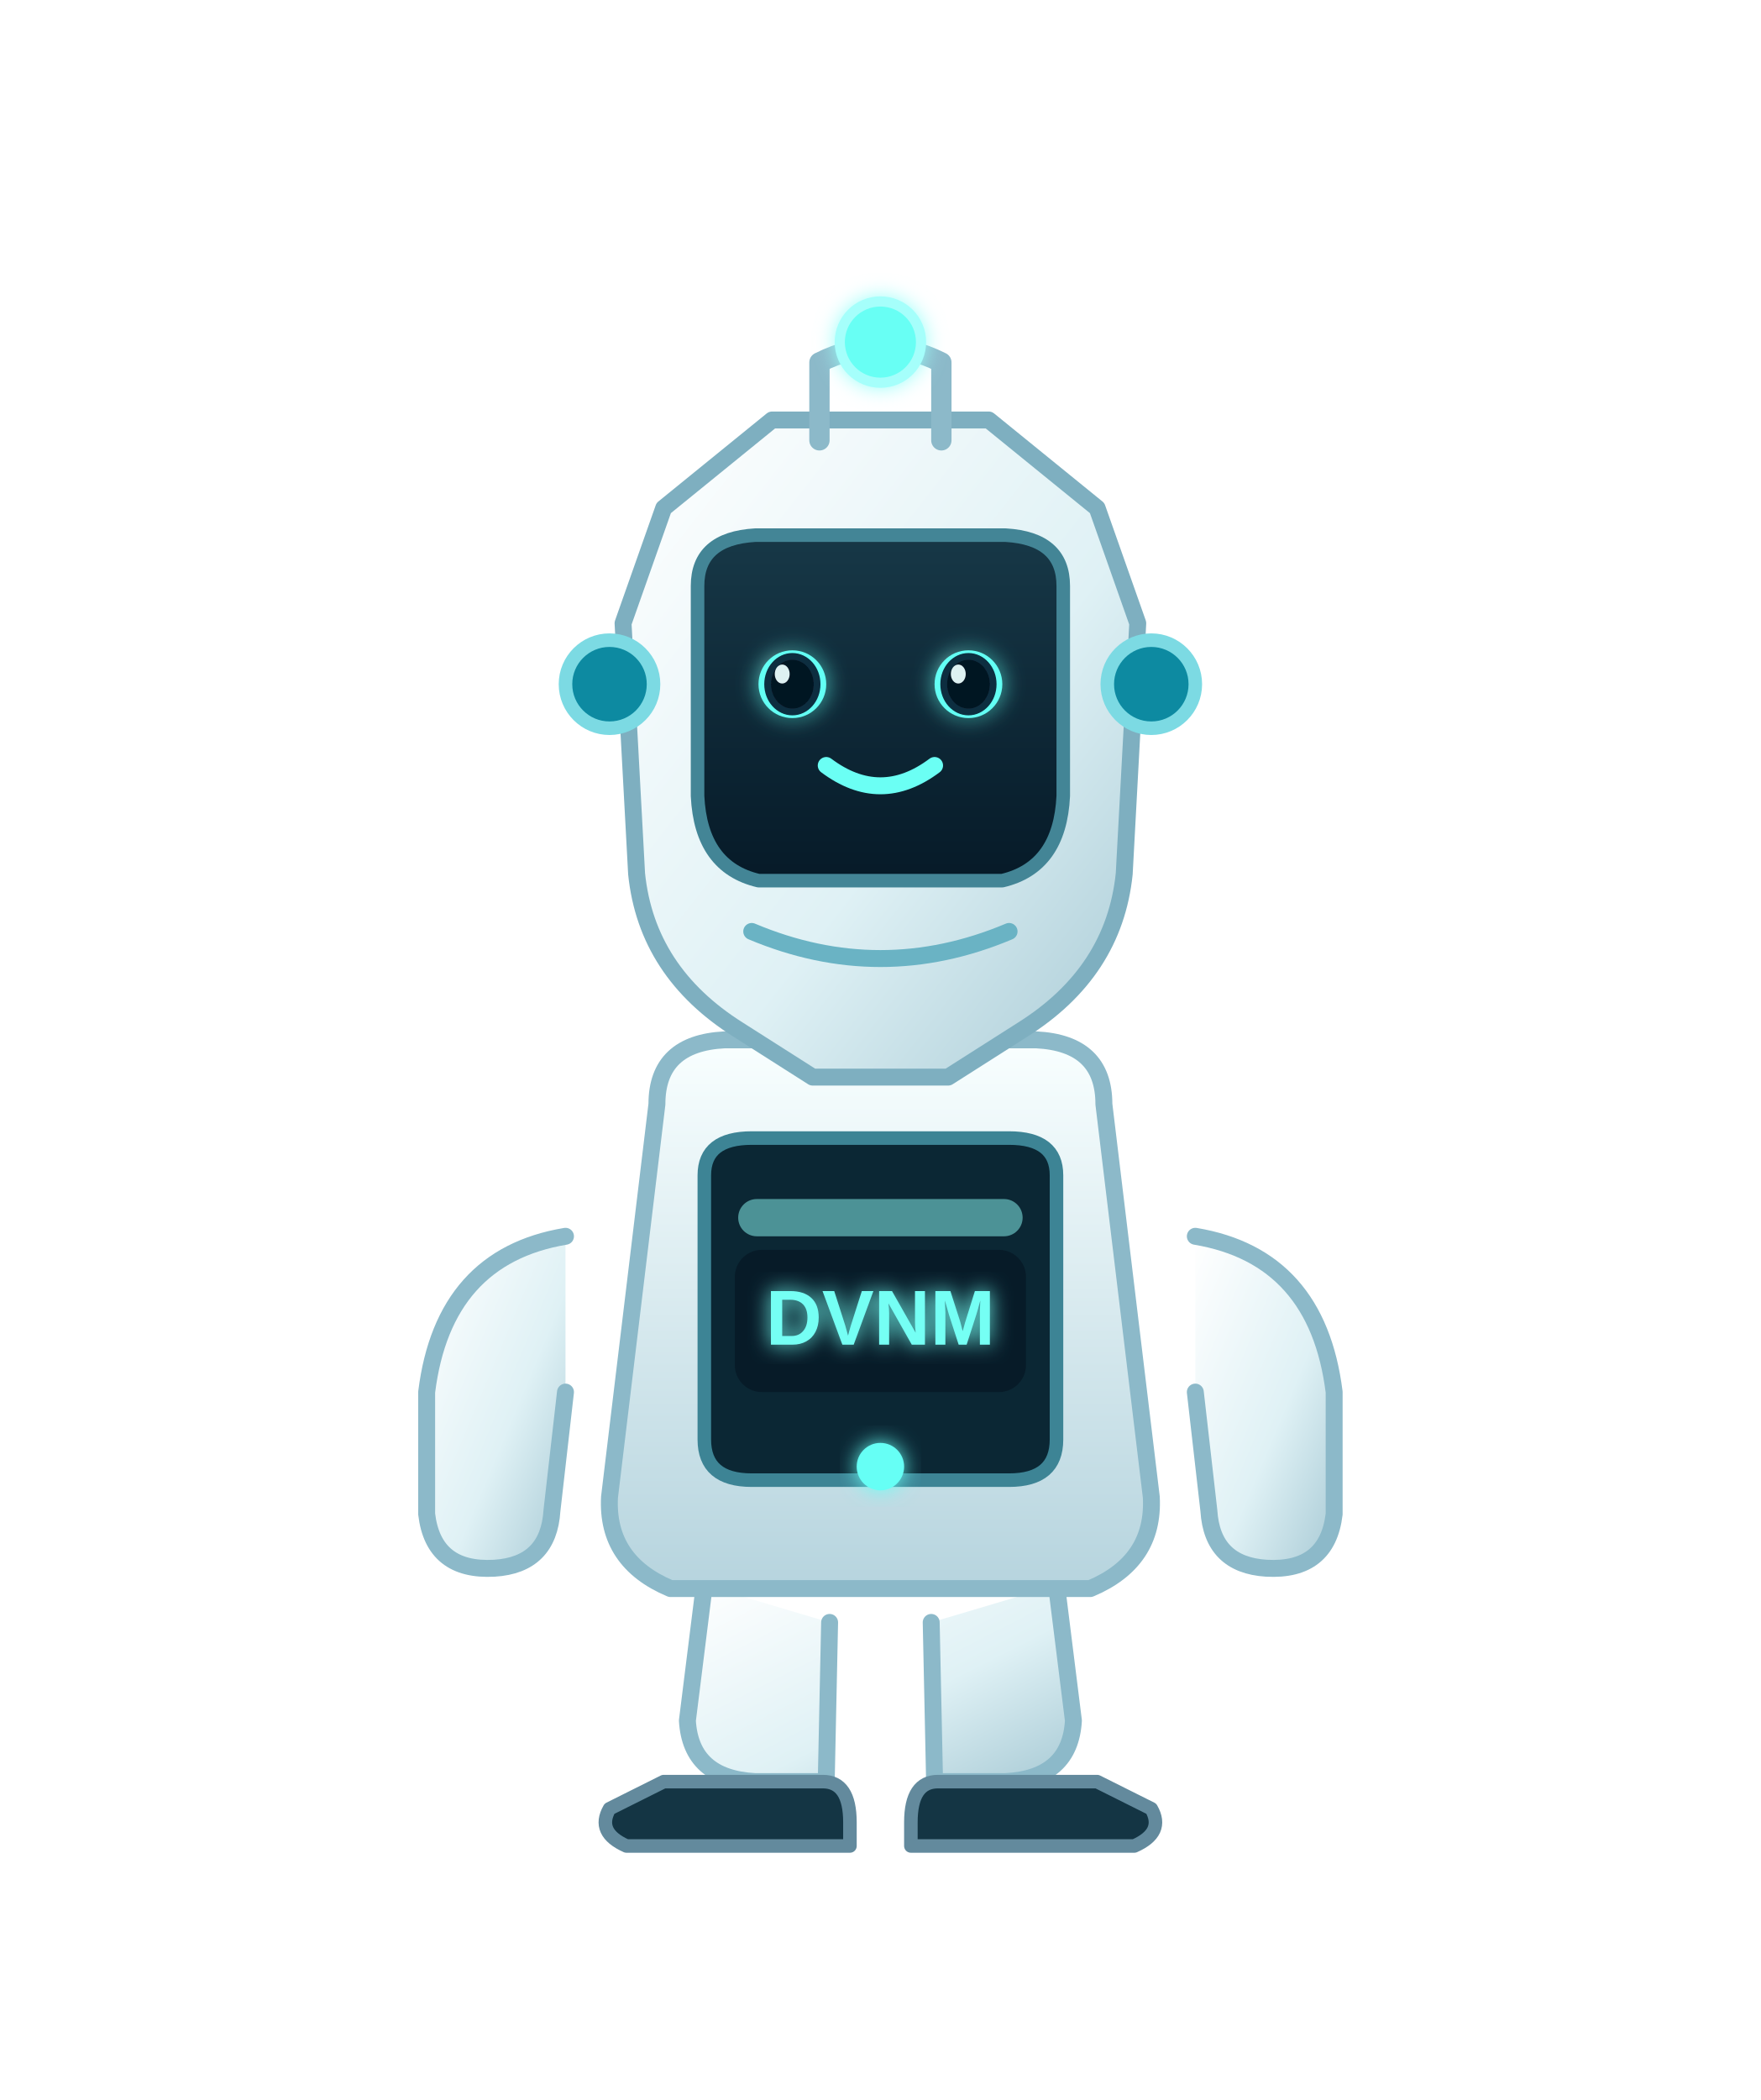
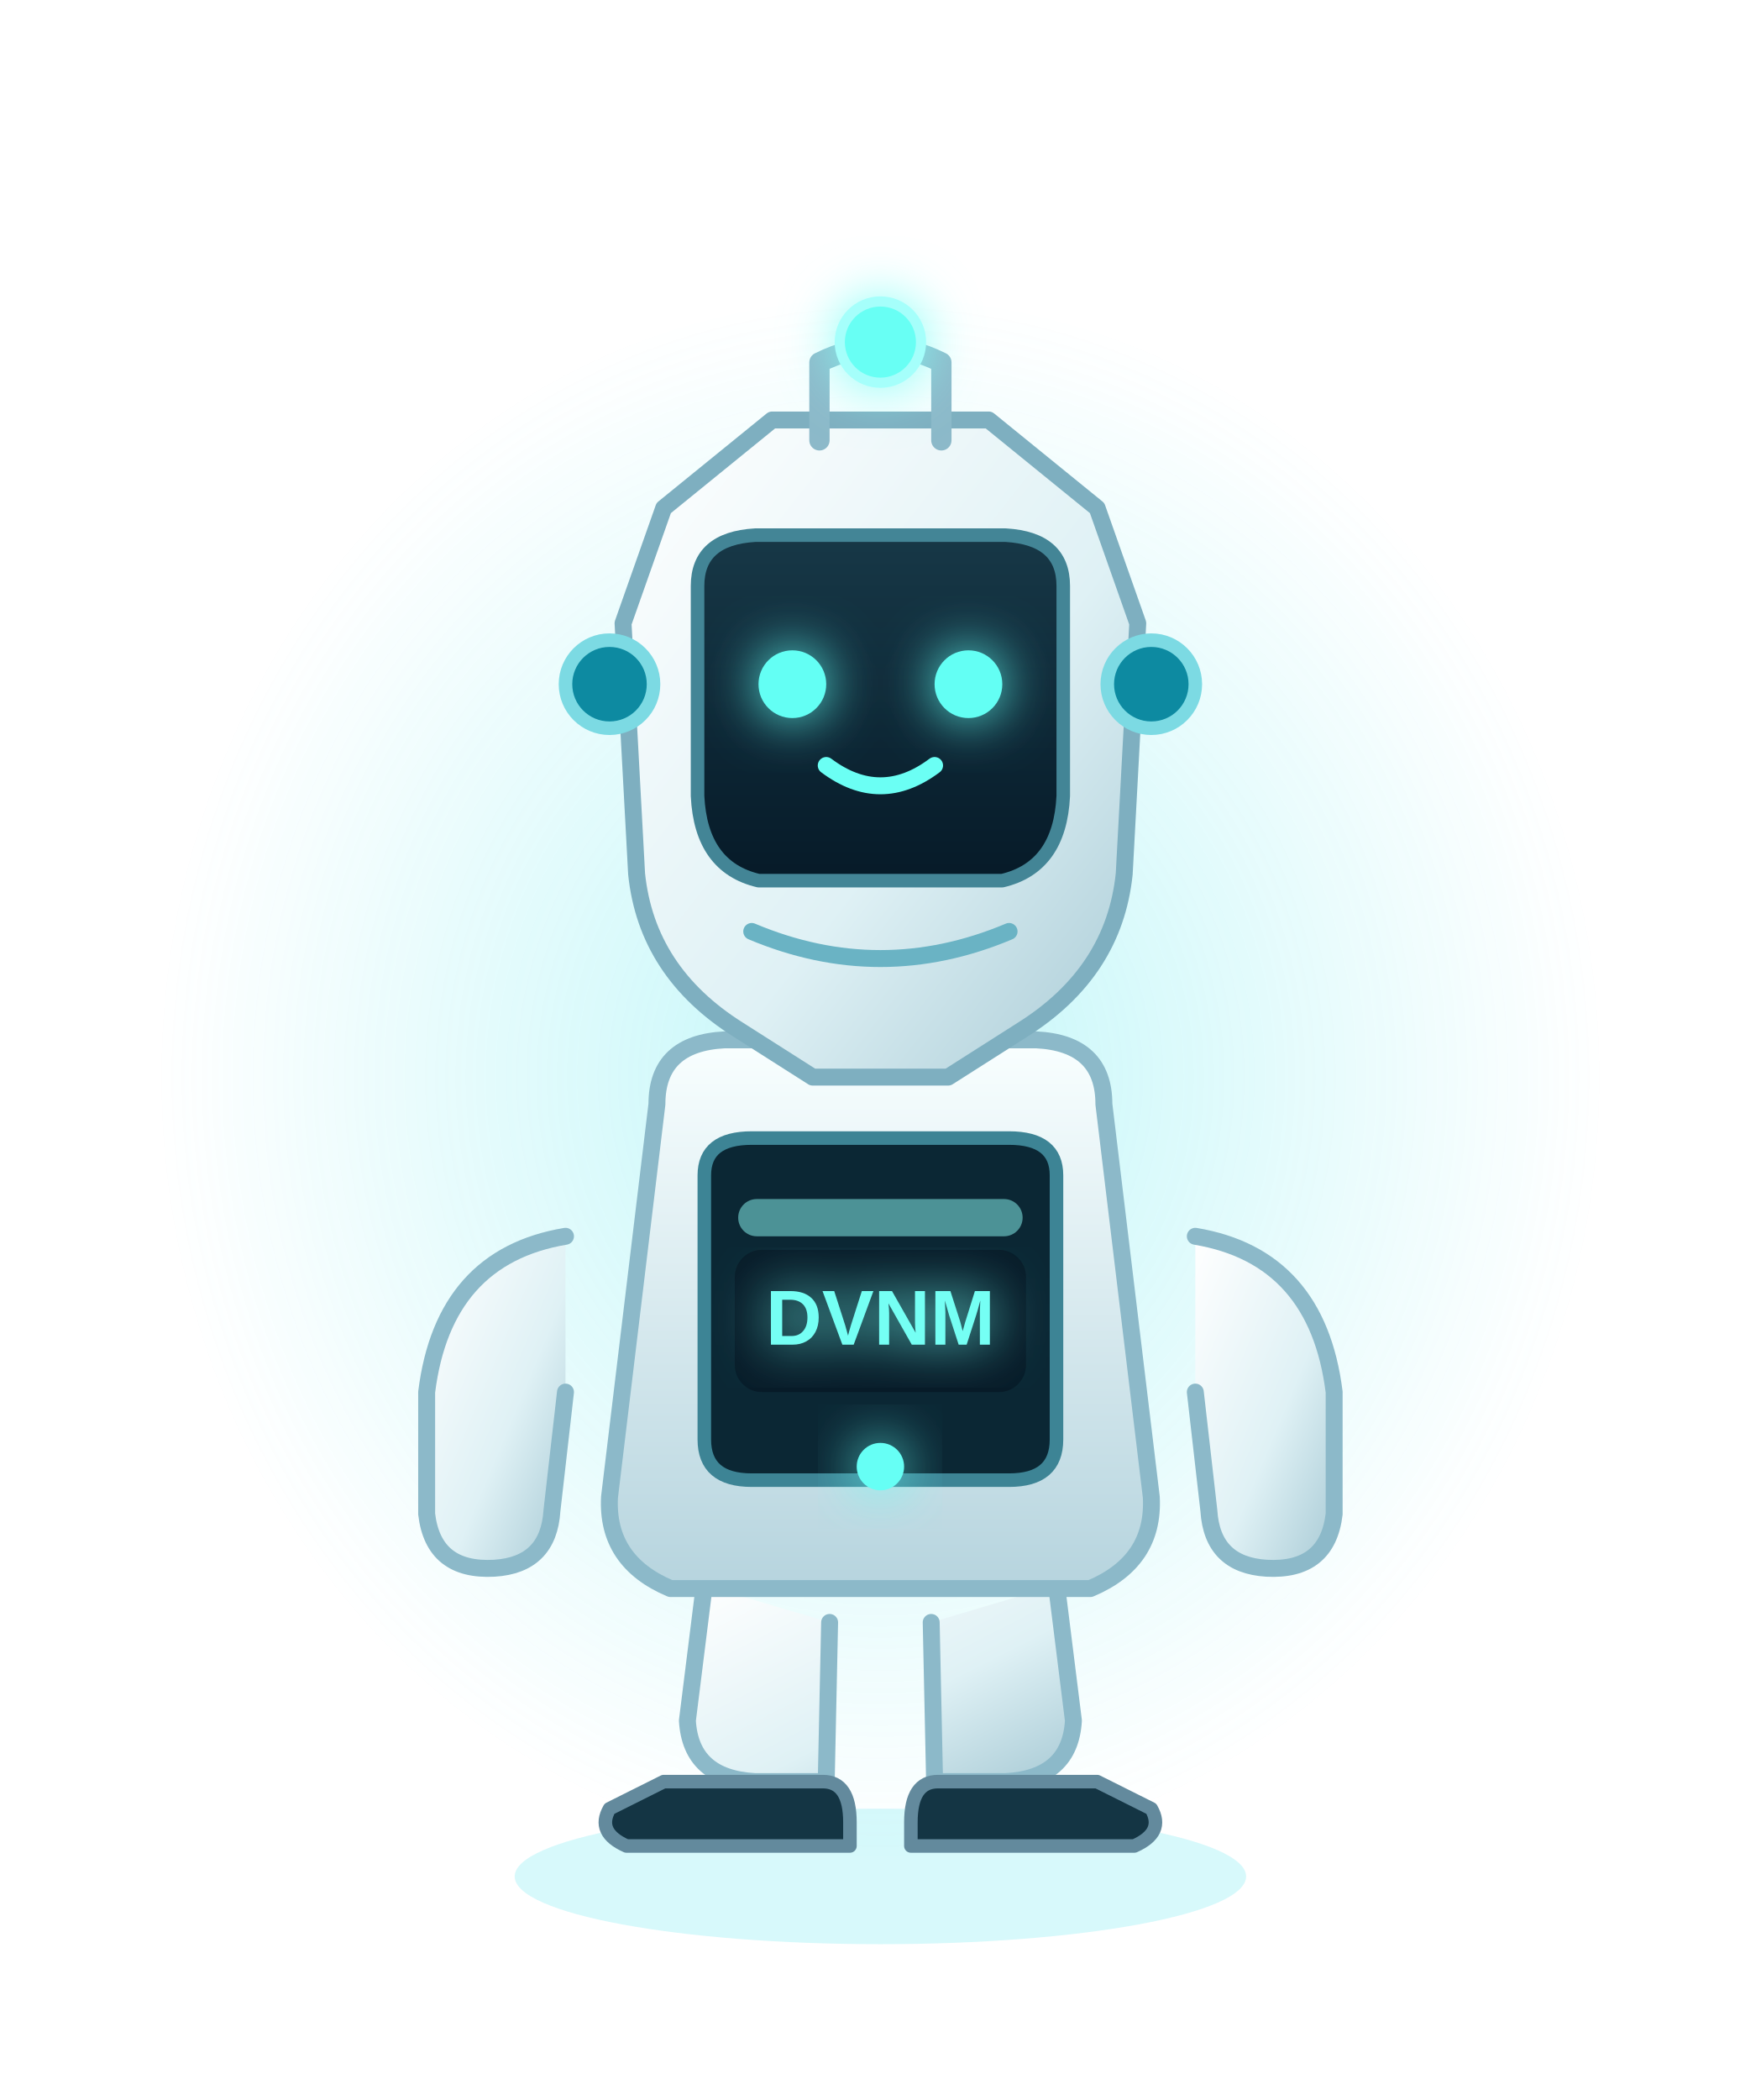
<svg xmlns="http://www.w3.org/2000/svg" width="520" height="620" viewBox="0 0 520 620" role="img" aria-labelledby="title desc">
  <defs>
    <linearGradient id="shell" x1="0" y1="0" x2="1" y2="1">
      <stop stop-color="#fff" />
      <stop offset=".58" stop-color="#dff1f5" />
      <stop offset="1" stop-color="#a8cad5" />
    </linearGradient>
    <linearGradient id="body" x1="0" y1="0" x2="0" y2="1">
      <stop stop-color="#f9ffff" />
      <stop offset="1" stop-color="#b6d4de" />
    </linearGradient>
    <linearGradient id="visor" x1="0" y1="0" x2="0" y2="1">
      <stop stop-color="#173847" />
      <stop offset="1" stop-color="#061a28" />
    </linearGradient>
-     <filter id="glow" x="-35%" y="-35%" width="170%" height="170%">
-       <feGaussianBlur stdDeviation="3" result="blur" />
+     <radialGradient id="aura">
+       <stop stop-color="#28e1e9" stop-opacity=".28" />
+       <stop offset="1" stop-color="#28e1e9" stop-opacity="0" />
+     </radialGradient>
+     <filter id="glow" x="-80%" y="-80%" width="260%" height="260%">
+       <feGaussianBlur stdDeviation="8" result="blur" />
      <feMerge>
        <feMergeNode in="blur" />
        <feMergeNode in="SourceGraphic" />
      </feMerge>
    </filter>
-     <style>.blink-lid{opacity:0;transform-box:fill-box;transform-origin:center;animation:v55-eye-blink 5.4s ease-in-out infinite}.blink-lid.right{animation-delay:.07s}@keyframes v55-eye-blink{0%,89%,92%,100%{opacity:0;transform:scaleY(.04)}90%,91%{opacity:1;transform:scaleY(1)}}@media(prefers-reduced-motion:reduce){.blink-lid{animation:none;opacity:0}}</style>
  </defs>
+   <ellipse cx="260" cy="318" rx="215" ry="230" fill="url(#aura)" />
+   <ellipse cx="260" cy="554" rx="108" ry="20" fill="#22dce9" opacity=".18" />
  <g stroke-linejoin="round" stroke-linecap="round">
    <path d="M167 365Q131 371 126 411L126 447Q128 464 146 463Q162 462 163 446L167 411" fill="url(#shell)" stroke="#8cb9c9" stroke-width="5" />
    <path d="M353 365Q389 371 394 411L394 447Q392 464 374 463Q358 462 357 446L353 411" fill="url(#shell)" stroke="#8cb9c9" stroke-width="5" />
    <path d="M208 468L203 508Q204 525 223 526H244L245 479M312 468L317 508Q316 525 297 526H276L275 479" fill="url(#shell)" stroke="#8cb9c9" stroke-width="5" />
    <path d="M196 526H243Q251 526 251 538V545H185Q176 541 180 534Z M324 526H277Q269 526 269 538V545H335Q344 541 340 534Z" fill="#143544" stroke="#638a9d" stroke-width="4" />
    <path d="M194 326Q194 308 214 307H306Q326 308 326 326L340 442Q341 461 322 469H198Q179 461 180 442Z" fill="url(#body)" stroke="#8cb9c9" stroke-width="5" />
    <path d="M208 347Q208 336 222 336H298Q312 336 312 347V425Q312 437 298 437H222Q208 437 208 425Z" fill="#0b2734" stroke="#3d8495" stroke-width="4" />
    <rect x="218" y="354" width="84" height="11" rx="5.5" fill="#8efdf7" opacity=".5" />
    <rect x="217" y="369" width="86" height="42" rx="8" fill="#071b28" />
    <text x="260" y="397" font-family="Arial, sans-serif" font-weight="800" font-size="23" text-anchor="middle" fill="#75fff4" filter="url(#glow)">DVNM</text>
    <circle cx="260" cy="433" r="7" fill="#66fff5" filter="url(#glow)" />
    <path d="M228 124L292 124 324 150 336 184 332 258Q329 287 302 304L280 318H240L218 304Q191 287 188 258L184 184 196 150Z" fill="url(#shell)" stroke="#7eafc0" stroke-width="5" />
    <path d="M206 173Q206 159 223 158H297Q314 159 314 173V235Q313 256 296 260H224Q207 256 206 235Z" fill="url(#visor)" stroke="#438596" stroke-width="4" />
    <g fill="#64fff4" filter="url(#glow)">
      <circle cx="234" cy="202" r="10" />
      <circle cx="286" cy="202" r="10" />
-       <ellipse class="v55-pupil" cx="234" cy="202" rx="7.3" ry="8.2" fill="#061523" stroke="#082e40" stroke-width="2" />
-       <ellipse cx="231" cy="199" rx="2.2" ry="2.8" fill="#ecffff" opacity=".94" />
-       <ellipse class="v55-pupil" cx="286" cy="202" rx="7.3" ry="8.2" fill="#061523" stroke="#082e40" stroke-width="2" />
-       <ellipse cx="283" cy="199" rx="2.2" ry="2.8" fill="#ecffff" opacity=".94" />
    </g>
-     <ellipse class="blink-lid" cx="234" cy="202" rx="13.2" ry="10.4" fill="#0b2634" />
-     <ellipse class="blink-lid right" cx="286" cy="202" rx="13.2" ry="10.4" fill="#0b2634" />
    <path d="M244 226Q260 238 276 226" fill="none" stroke="#6bfff4" stroke-width="5" />
    <path d="M222 275Q260 291 298 275" fill="none" stroke="#6ab3c4" stroke-width="5" />
    <path d="M242 130V107Q260 98 278 107V130" fill="none" stroke="#8cb9c9" stroke-width="6" />
    <circle cx="260" cy="101" r="12" fill="#68fff4" stroke="#a5fffb" stroke-width="3" filter="url(#glow)" />
    <circle cx="180" cy="202" r="13" fill="#0d8aa1" stroke="#7cdae3" stroke-width="4" />
    <circle cx="340" cy="202" r="13" fill="#0d8aa1" stroke="#7cdae3" stroke-width="4" />
  </g>
</svg>
